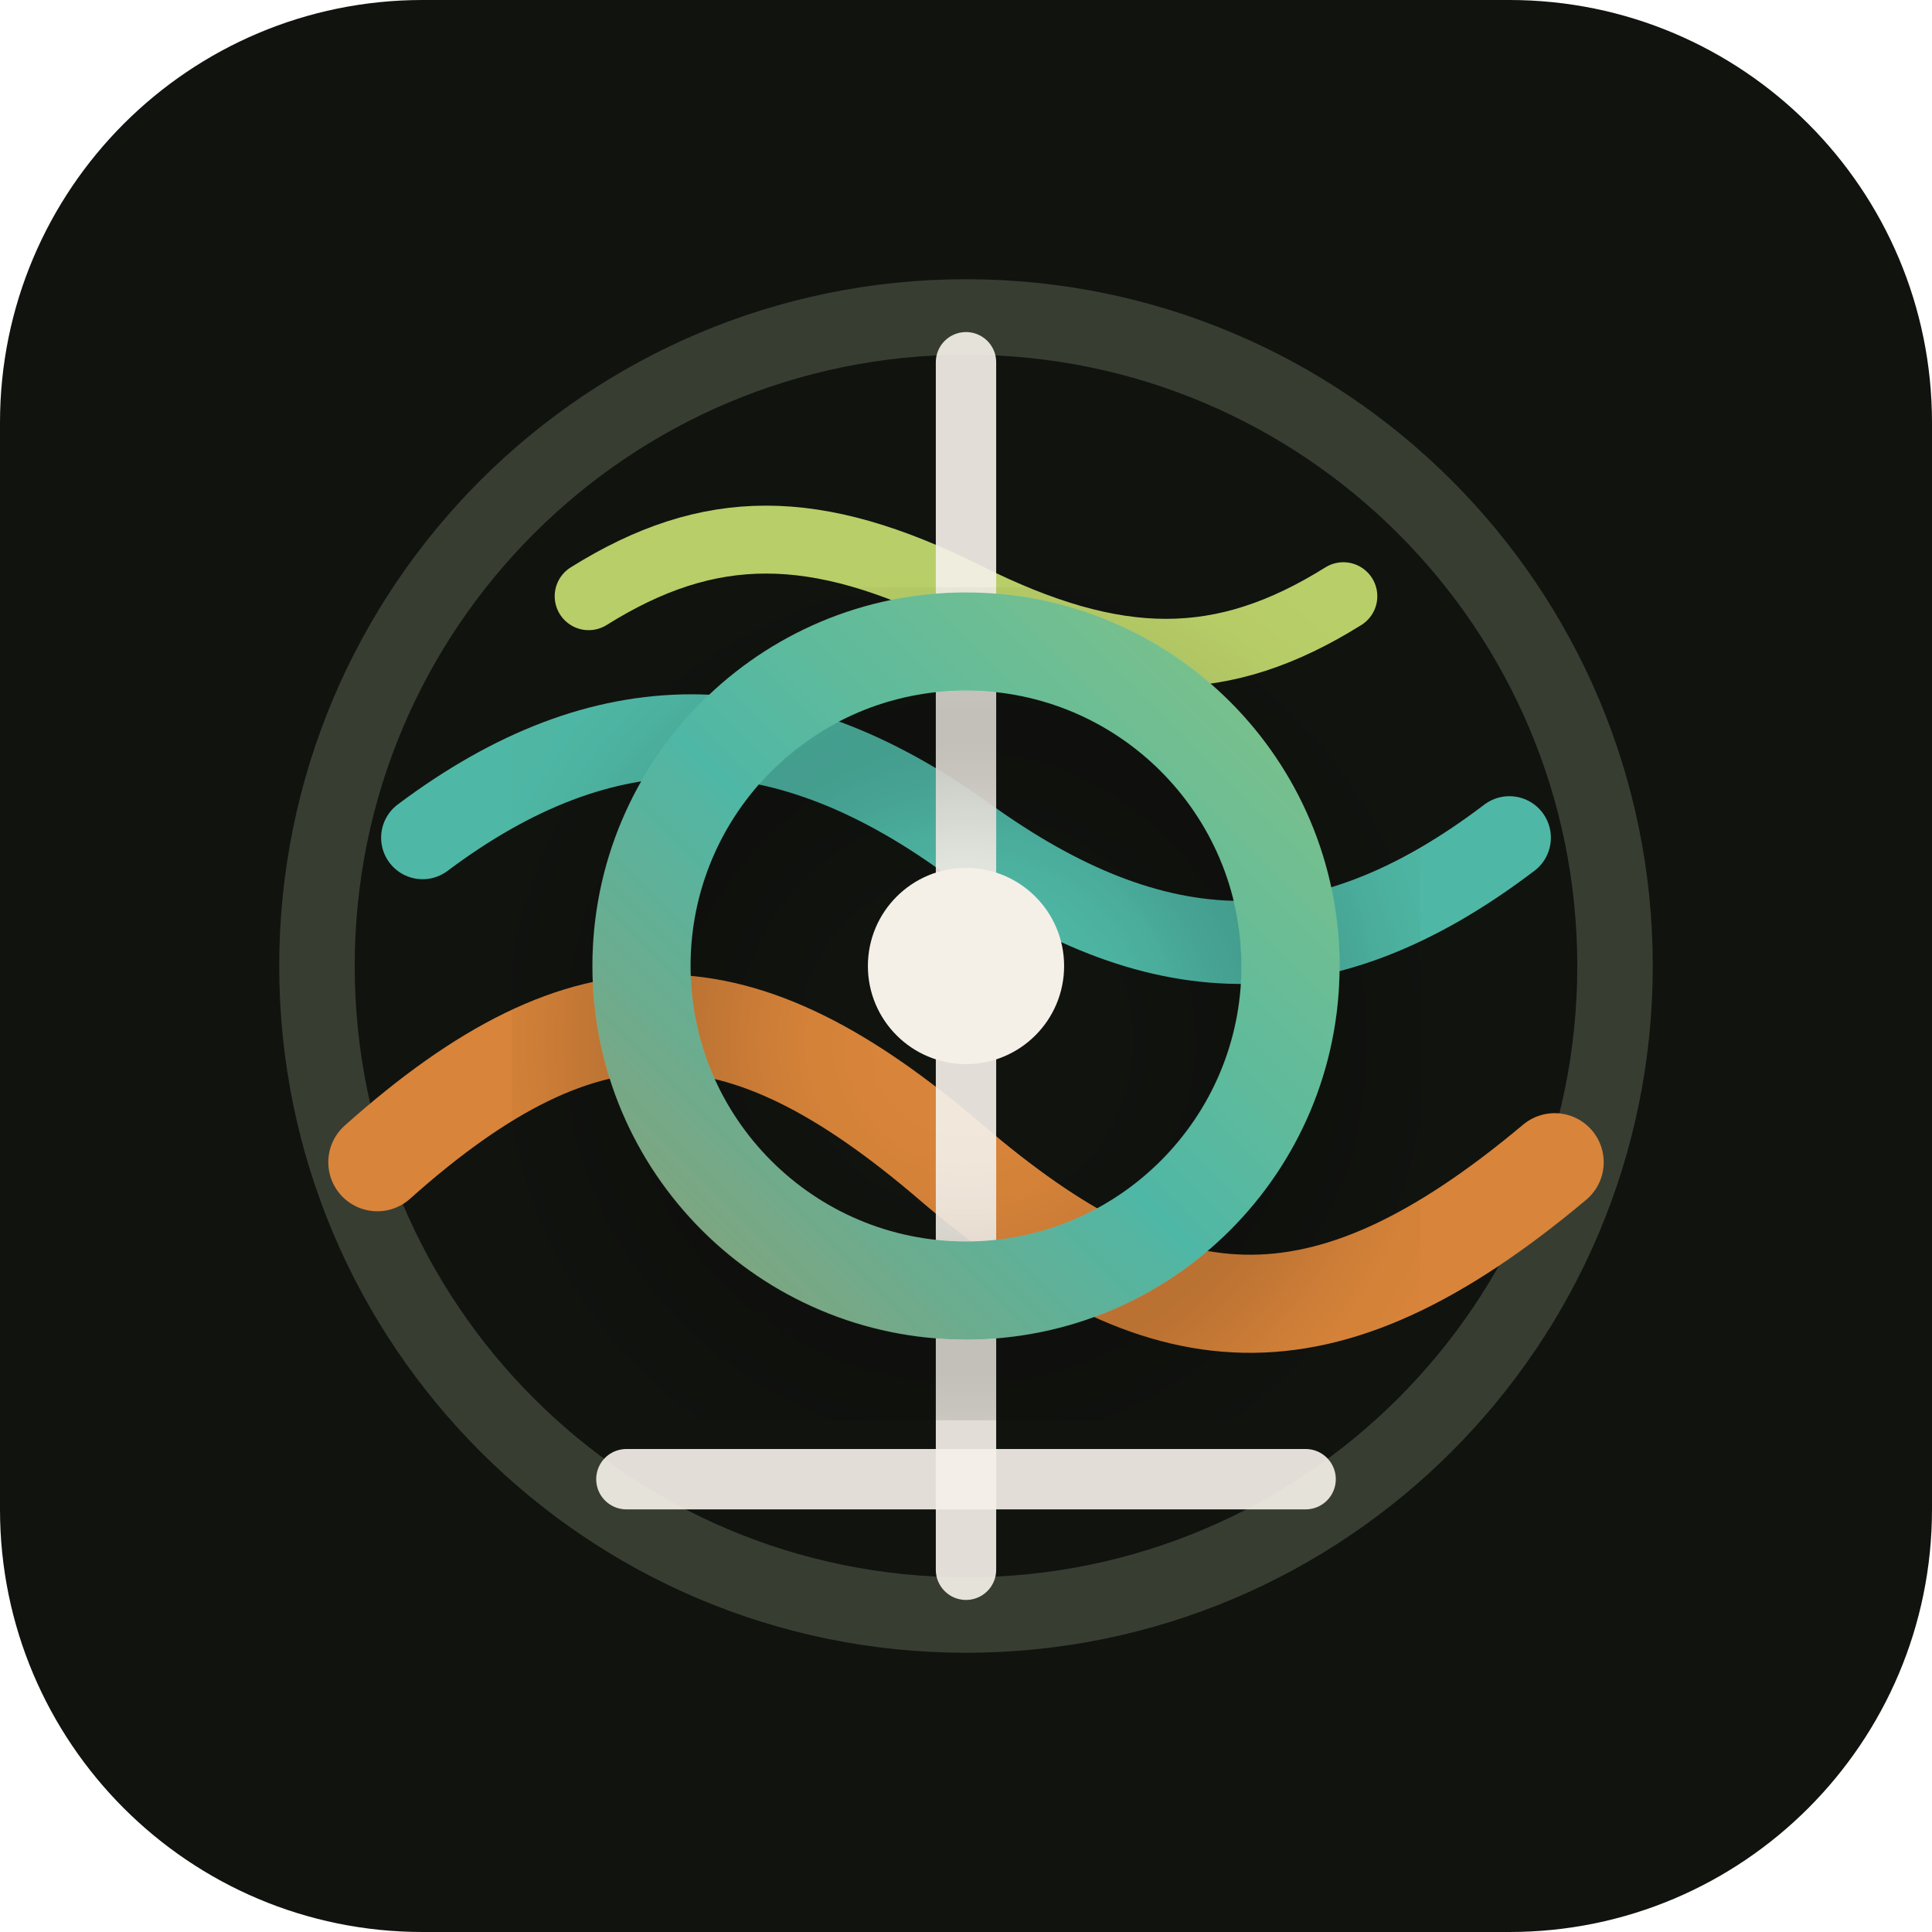
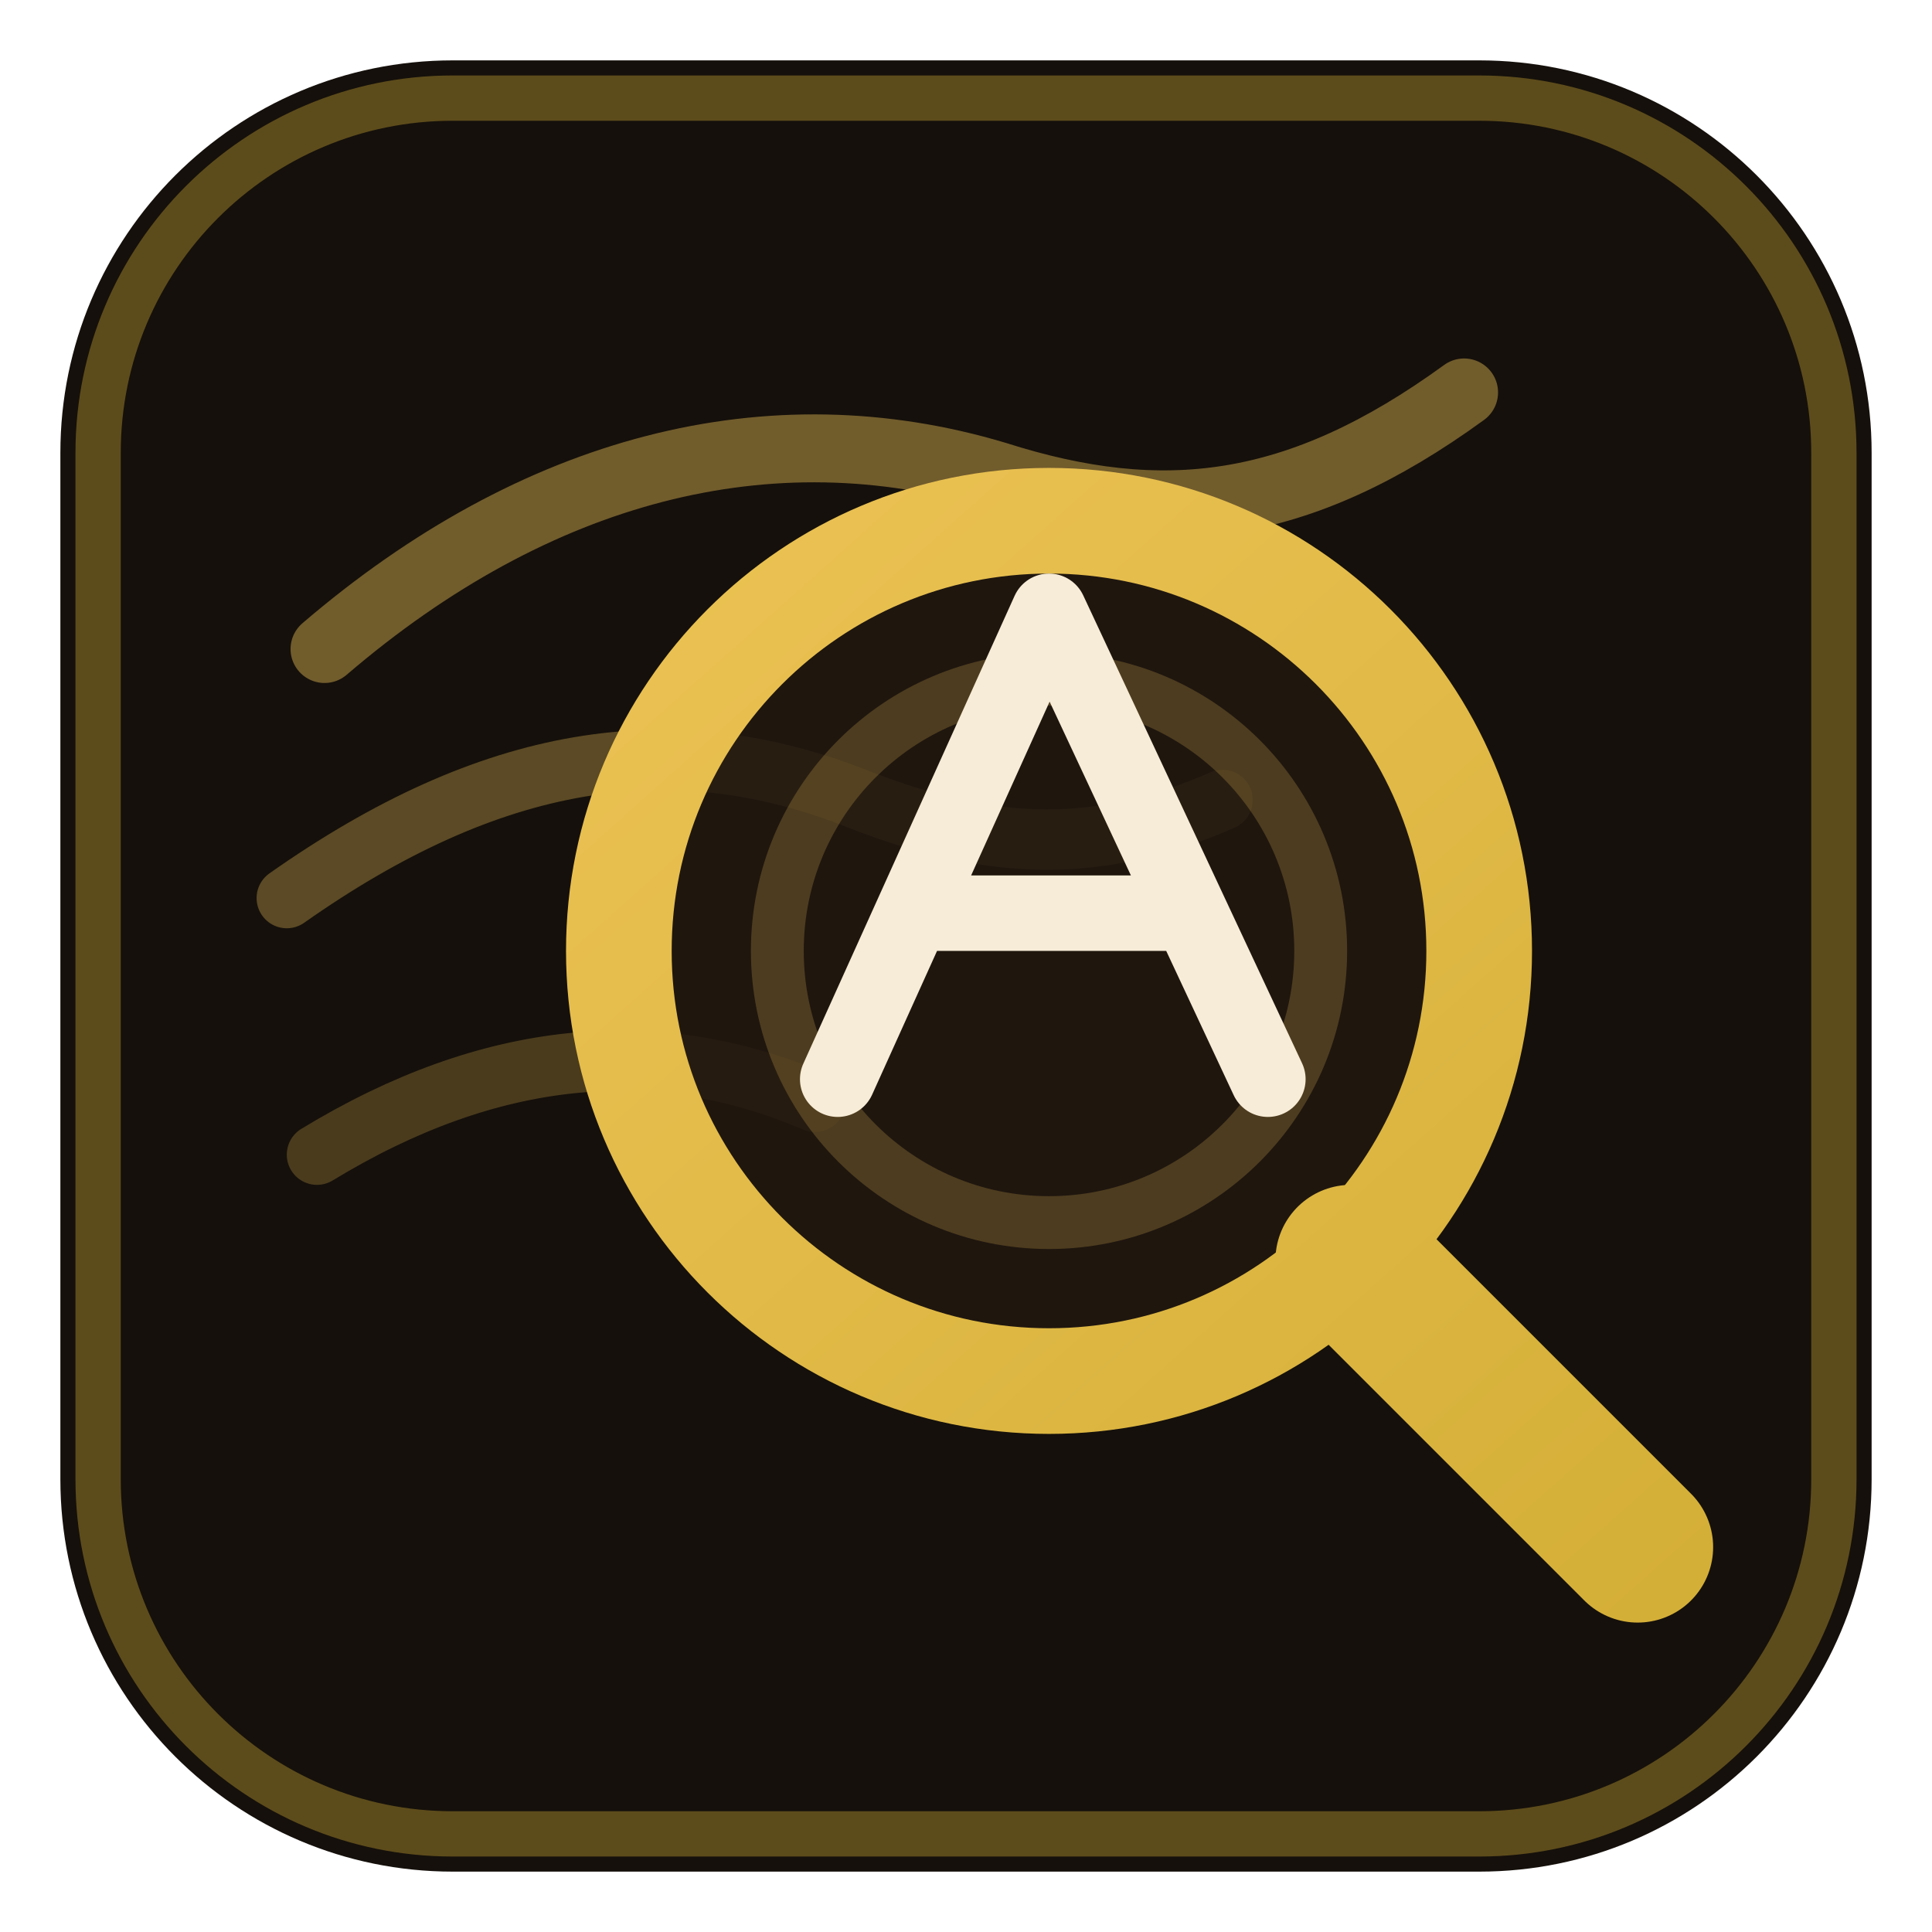
<svg xmlns="http://www.w3.org/2000/svg" viewBox="0 0 256 256" role="img" aria-label="ArchaeoScope logo">
  <defs>
-     <linearGradient id="soil" x1="30" y1="226" x2="226" y2="30" gradientUnits="userSpaceOnUse">
-       <stop offset="0" stop-color="#d8843a" />
-       <stop offset="0.48" stop-color="#4fb7a5" />
-       <stop offset="1" stop-color="#b8ce68" />
+     <linearGradient id="gold" x1="45" y1="35" x2="211" y2="221" gradientUnits="userSpaceOnUse">
+       <stop offset="0" stop-color="#f1c75b" />
+       <stop offset="1" stop-color="#d4af37" />
    </linearGradient>
-     <filter id="soft" x="-20%" y="-20%" width="140%" height="140%">
-       <feDropShadow dx="0" dy="10" stdDeviation="10" flood-color="#000000" flood-opacity="0.28" />
-     </filter>
  </defs>
-   <rect width="256" height="256" rx="56" fill="#11130f" />
-   <circle cx="128" cy="128" r="86" fill="none" stroke="#383d32" stroke-width="10" />
-   <path d="M50 154c28-25 48-24 76 0s49 26 80 0" fill="none" stroke="#d8843a" stroke-width="13" stroke-linecap="round" />
-   <path d="M56 111c24-18 47-18 72 0s47 19 72 0" fill="none" stroke="#4fb7a5" stroke-width="11" stroke-linecap="round" />
-   <path d="M78 79c16-10 30-10 50 0s34 10 50 0" fill="none" stroke="#b8ce68" stroke-width="9" stroke-linecap="round" />
-   <path d="M128 48v160" stroke="#f4f0e8" stroke-width="8" stroke-linecap="round" opacity="0.92" />
-   <path d="M83 196h90" stroke="#f4f0e8" stroke-width="8" stroke-linecap="round" opacity="0.92" />
-   <circle cx="128" cy="128" r="43" fill="none" stroke="url(#soil)" stroke-width="13" filter="url(#soft)" />
-   <circle cx="128" cy="128" r="13" fill="#f4f0e8" />
+   <rect x="8" y="8" width="240" height="240" rx="52" fill="#15100b" />
+   <rect x="13" y="13" width="230" height="230" rx="47" fill="none" stroke="#d4af37" stroke-opacity="0.38" stroke-width="6" />
+   <path d="M43 86c28-24 59-32 89-23 22 7 40 5 62-11" fill="none" stroke="#f1c75b" stroke-opacity="0.42" stroke-width="9" stroke-linecap="round" />
+   <path d="M38 119c27-19 51-23 76-13 18 7 32 7 48 0" fill="none" stroke="#f1c75b" stroke-opacity="0.32" stroke-width="8" stroke-linecap="round" />
+   <path d="M42 153c23-14 45-16 66-7" fill="none" stroke="#f1c75b" stroke-opacity="0.24" stroke-width="8" stroke-linecap="round" />
+   <circle cx="139" cy="126" r="57" fill="#21170f" fill-opacity="0.88" stroke="url(#gold)" stroke-width="14" />
+   <circle cx="139" cy="126" r="36" fill="none" stroke="#f1c75b" stroke-opacity="0.22" stroke-width="7" />
+   <path d="M179 167l38 38" fill="none" stroke="url(#gold)" stroke-width="20" stroke-linecap="round" />
+   <path d="M111 143l28-62 29 62M122 121h34" fill="none" stroke="#f7ecd7" stroke-width="10" stroke-linecap="round" stroke-linejoin="round" />
</svg>
